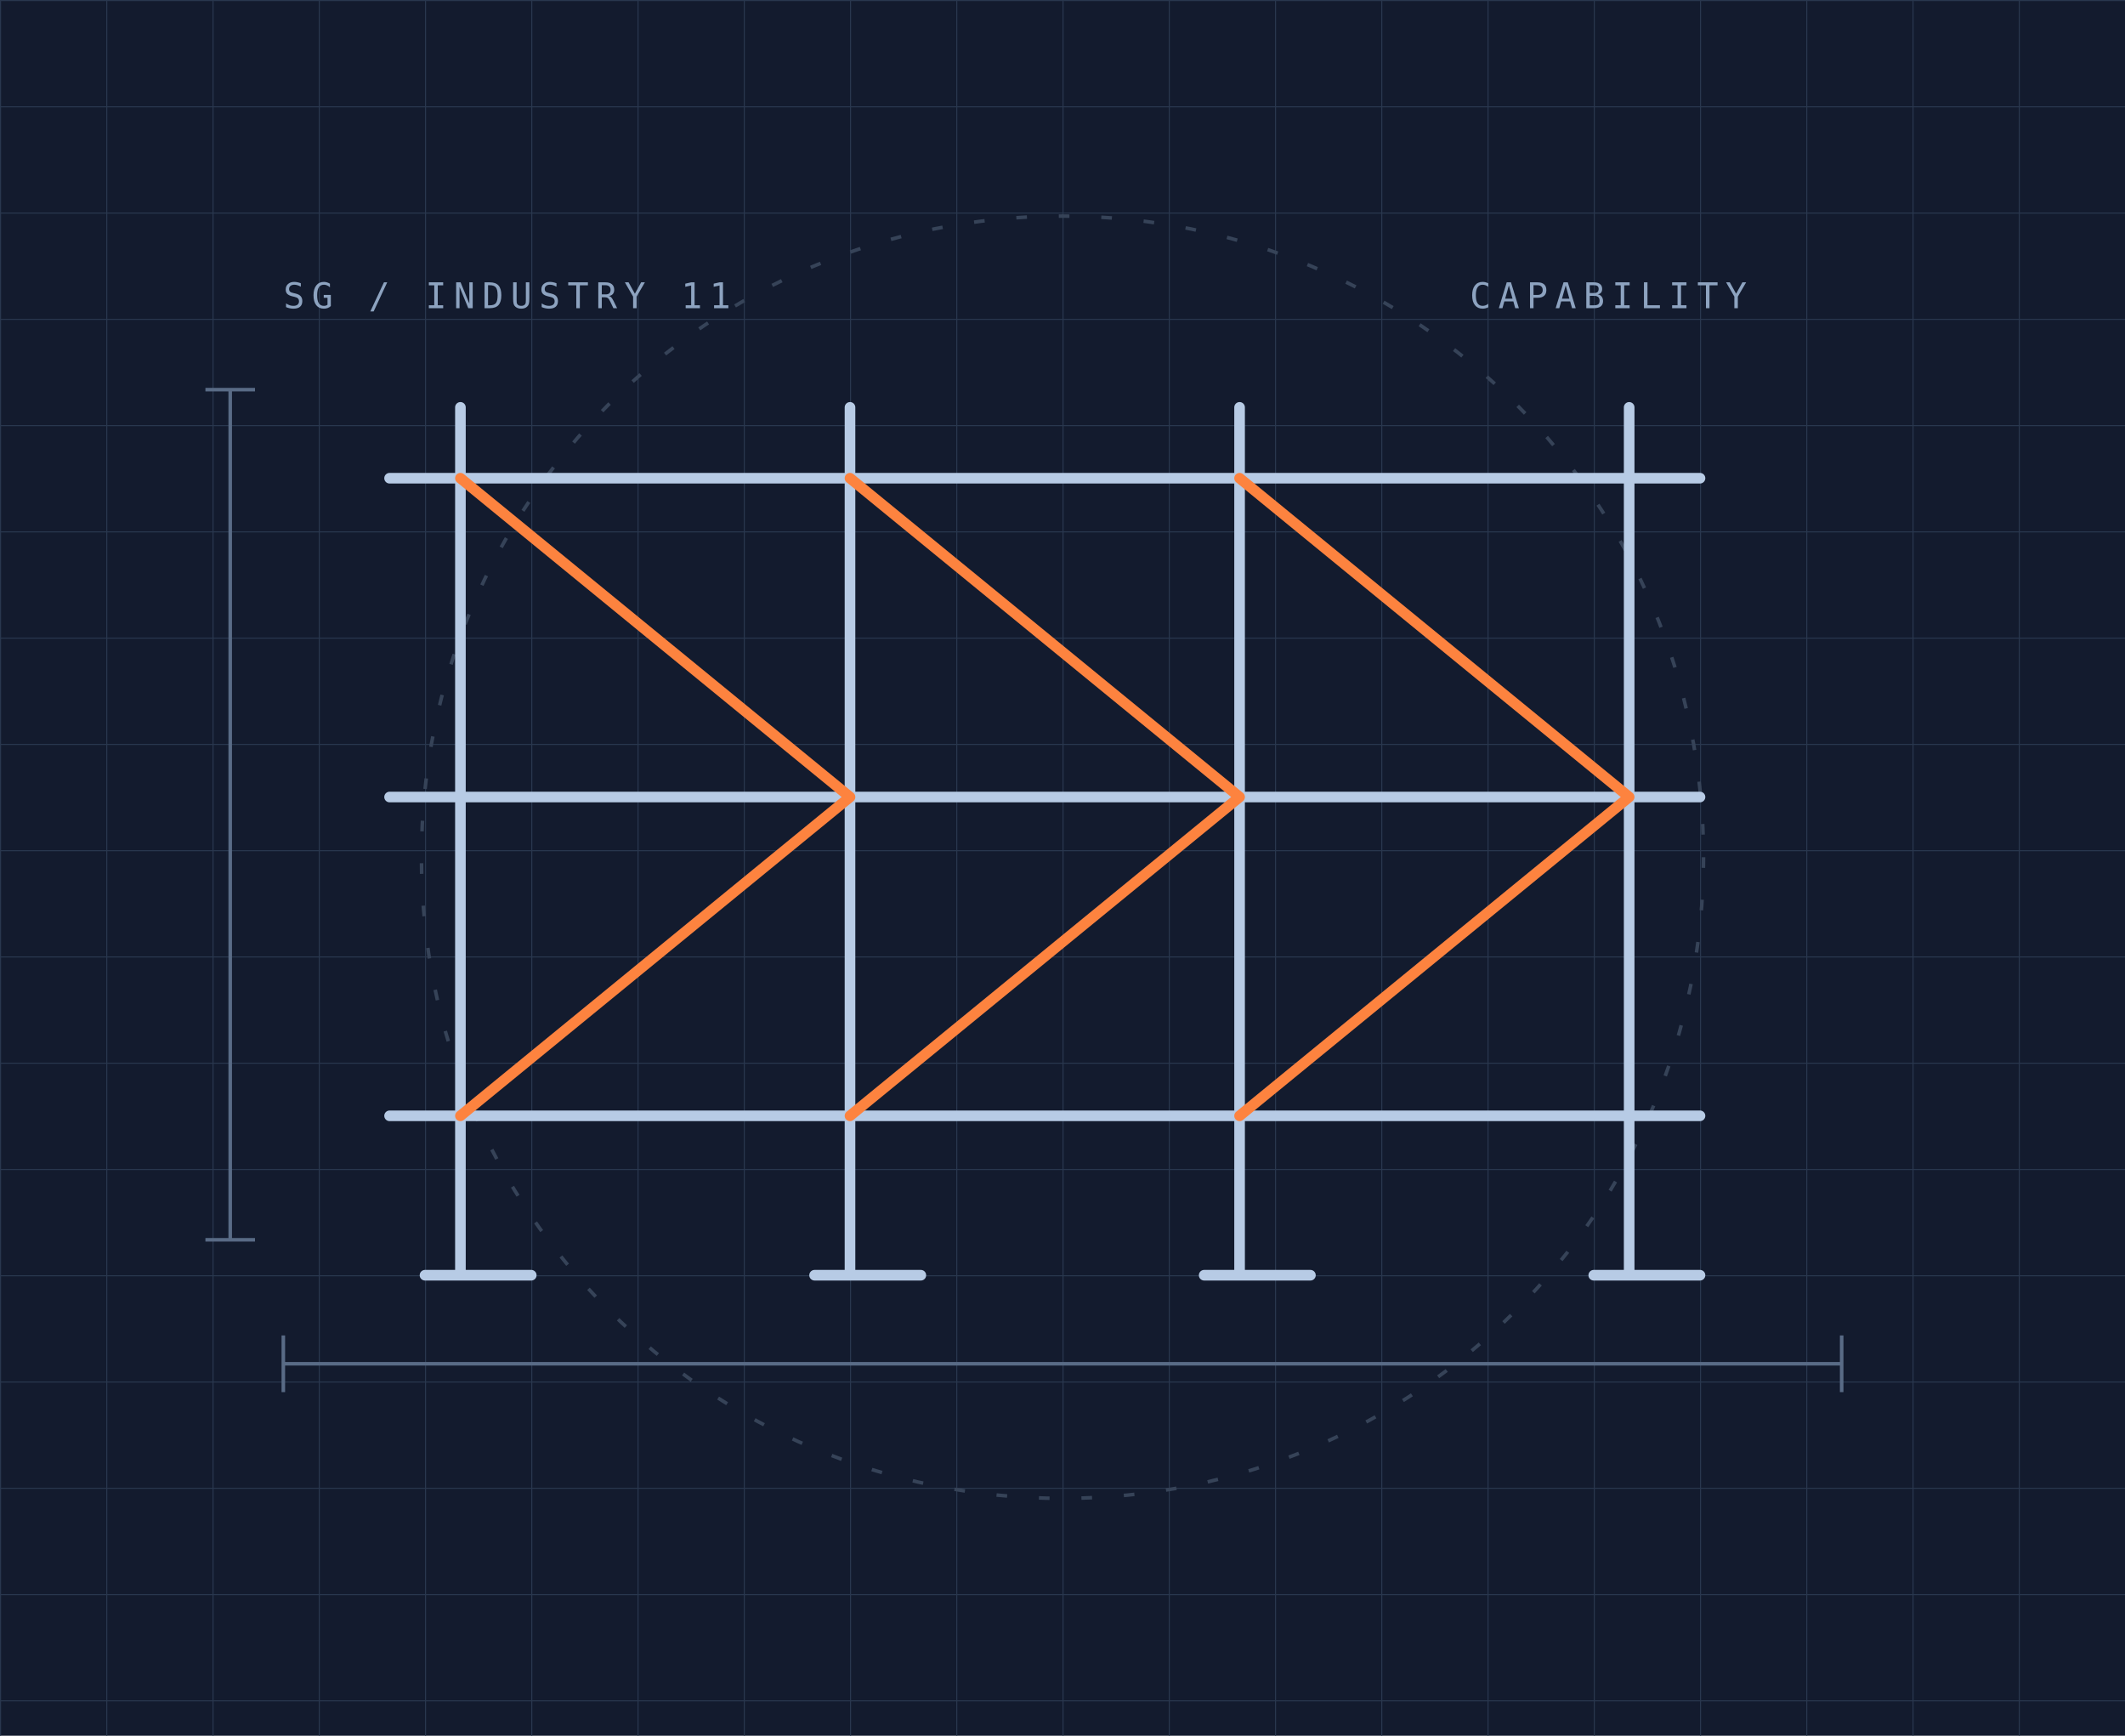
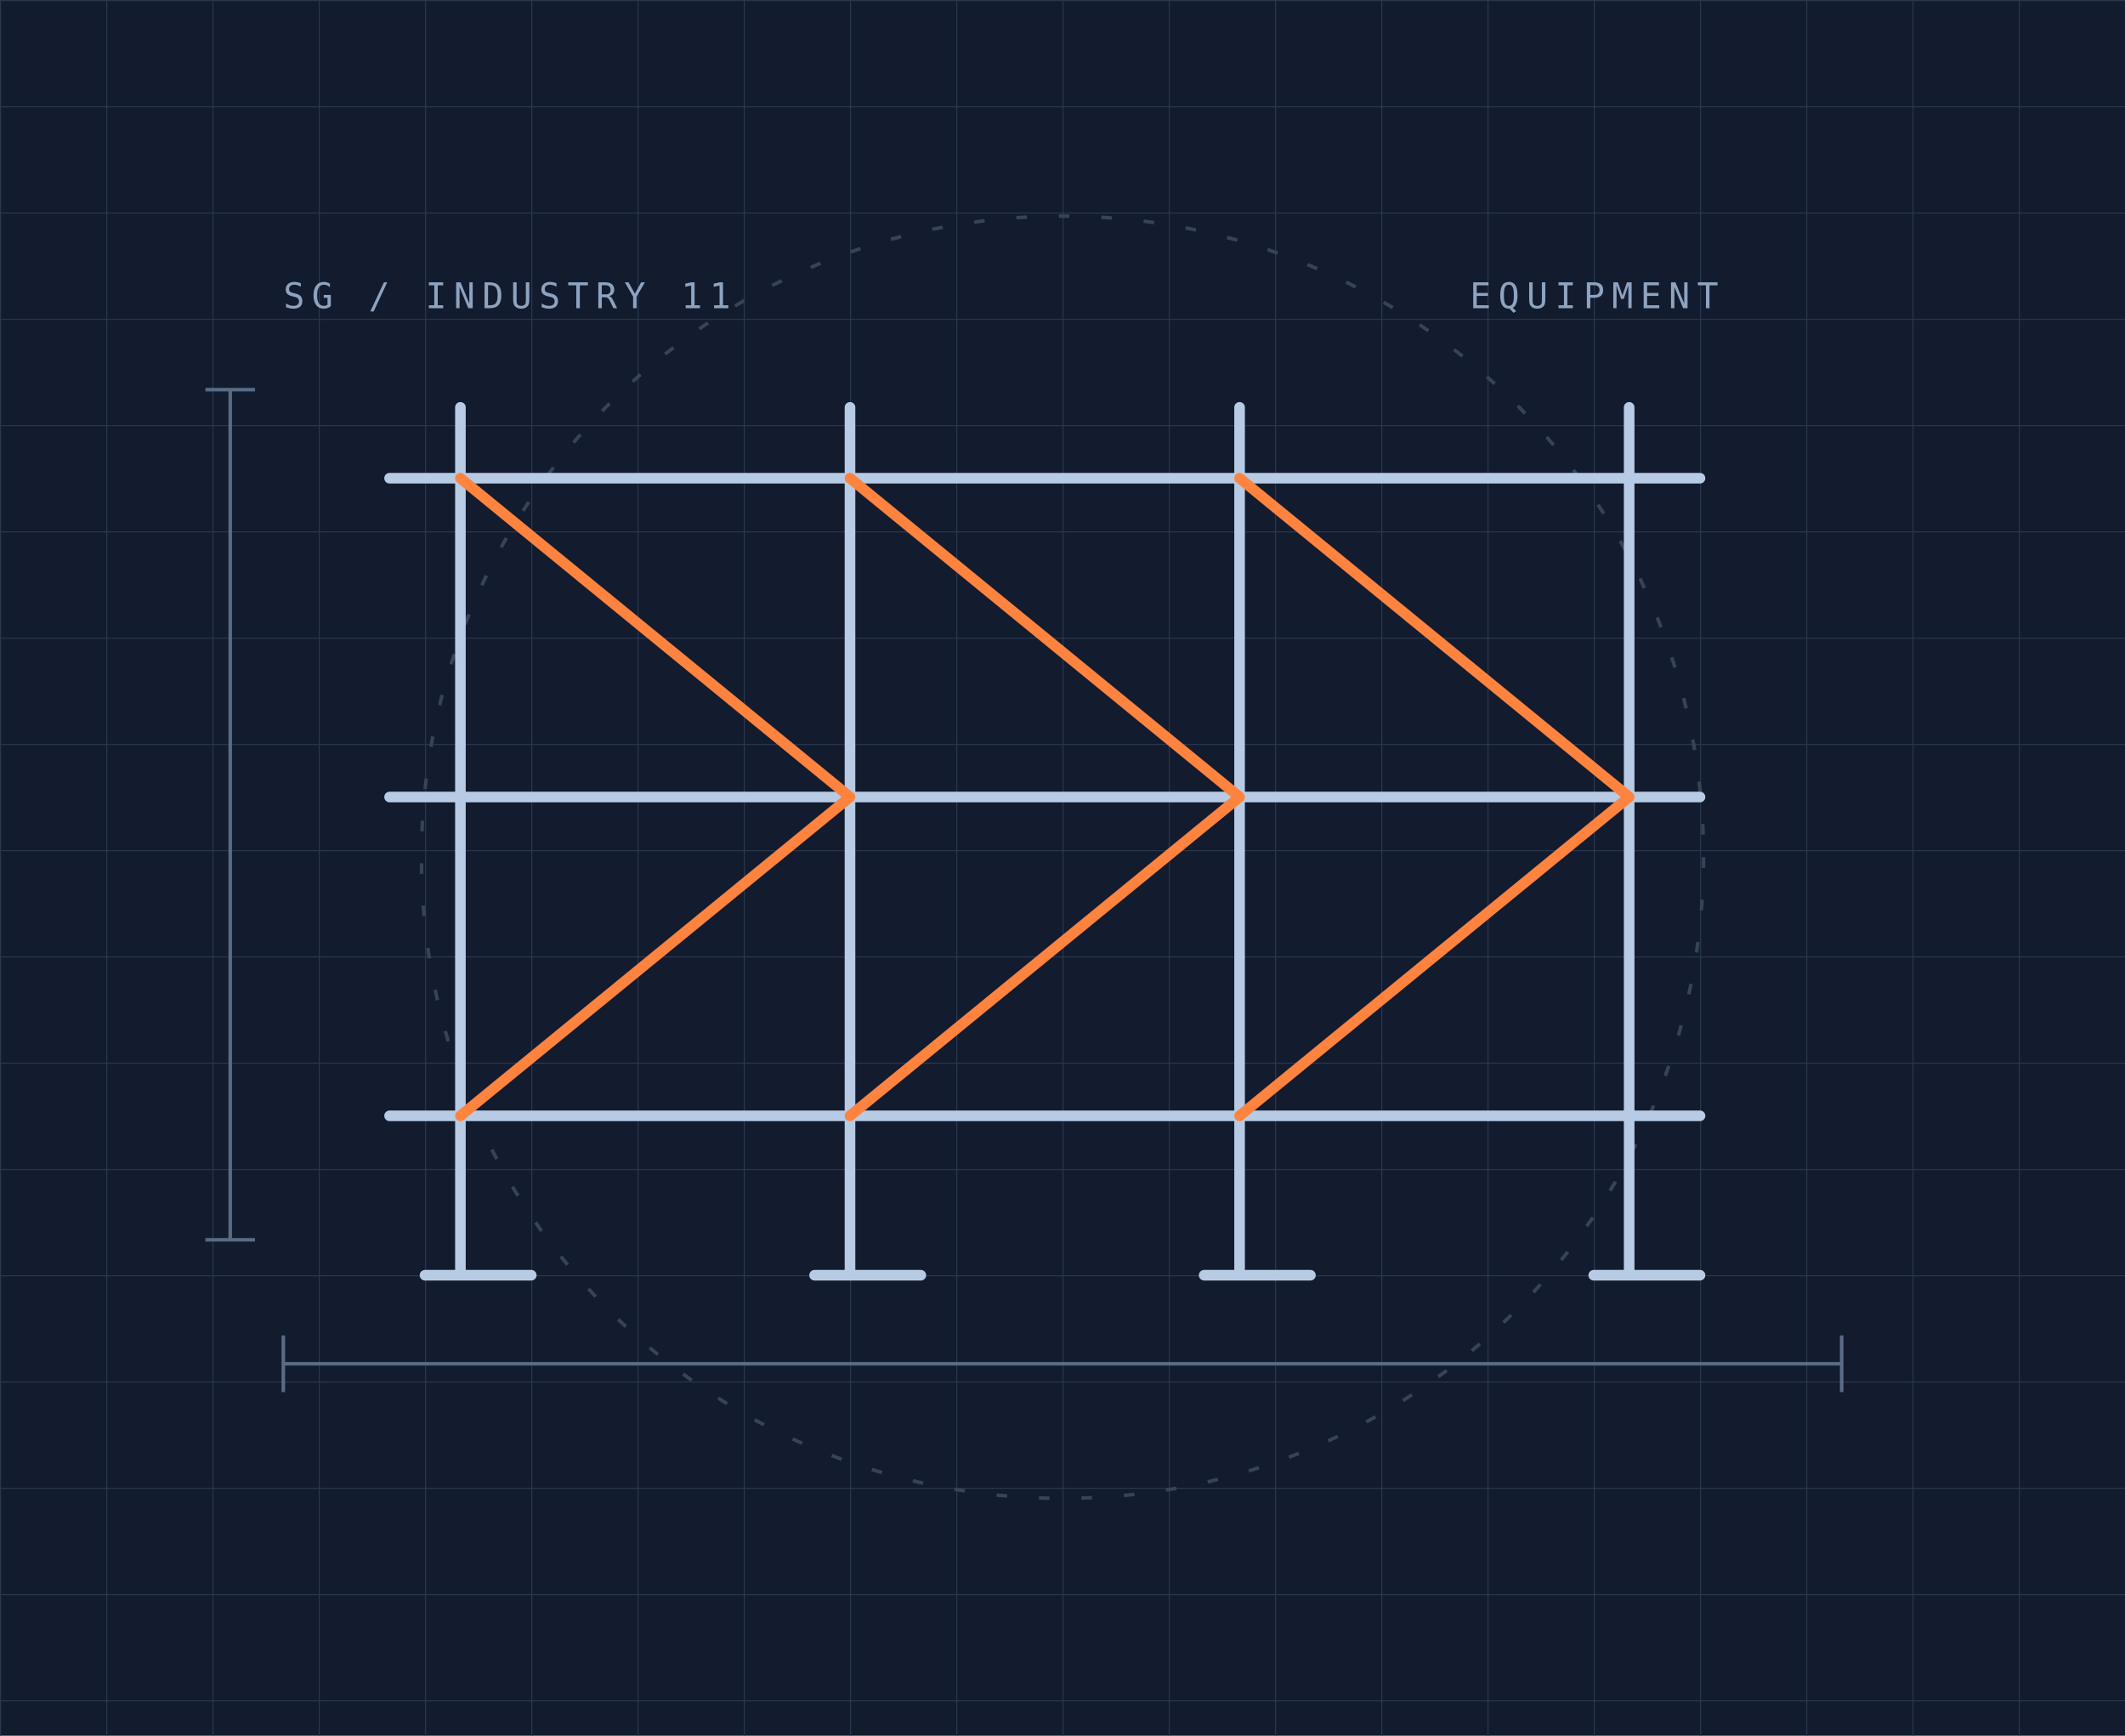
<svg xmlns="http://www.w3.org/2000/svg" viewBox="0 0 600 490" role="img" aria-labelledby="title">
  <defs>
    <pattern id="grid" width="30" height="30" patternUnits="userSpaceOnUse">
      <path d="M30 0H0V30" fill="none" stroke="#29374e" stroke-width=".6" />
    </pattern>
  </defs>
  <rect width="600" height="490" fill="#131b2e" />
  <rect width="600" height="490" fill="url(#grid)" />
  <circle cx="300" cy="242" r="181" fill="none" stroke="#364358" stroke-dasharray="3 9" />
  <style>.hot{stroke:#fd833f}</style>
  <g stroke="#b7cbe5" stroke-width="3" fill="none" stroke-linecap="round" stroke-linejoin="round">
    <path d="M130 115v245M240 115v245M350 115v245M460 115v245M110 135h370M110 225h370M110 315h370M120 360h30M230 360h30M340 360h30M450 360h30" />
    <path class="hot" d="M130 135l110 90-110 90M240 135l110 90-110 90M350 135l110 90-110 90" />
  </g>
  <g stroke="#596b86" fill="none">
    <path d="M80 385H520M80 377v16M520 377v16M65 110v240M58 110h14M58 350h14" />
  </g>
  <g fill="#8da3c0" font-family="monospace" font-size="10" letter-spacing="2">
    <text x="80" y="87">SG / INDUSTRY 11</text>
-     <text x="415" y="87">CAPABILITY</text>
+     <text x="415" y="87">EQUIPMENT</text>
  </g>
</svg>
